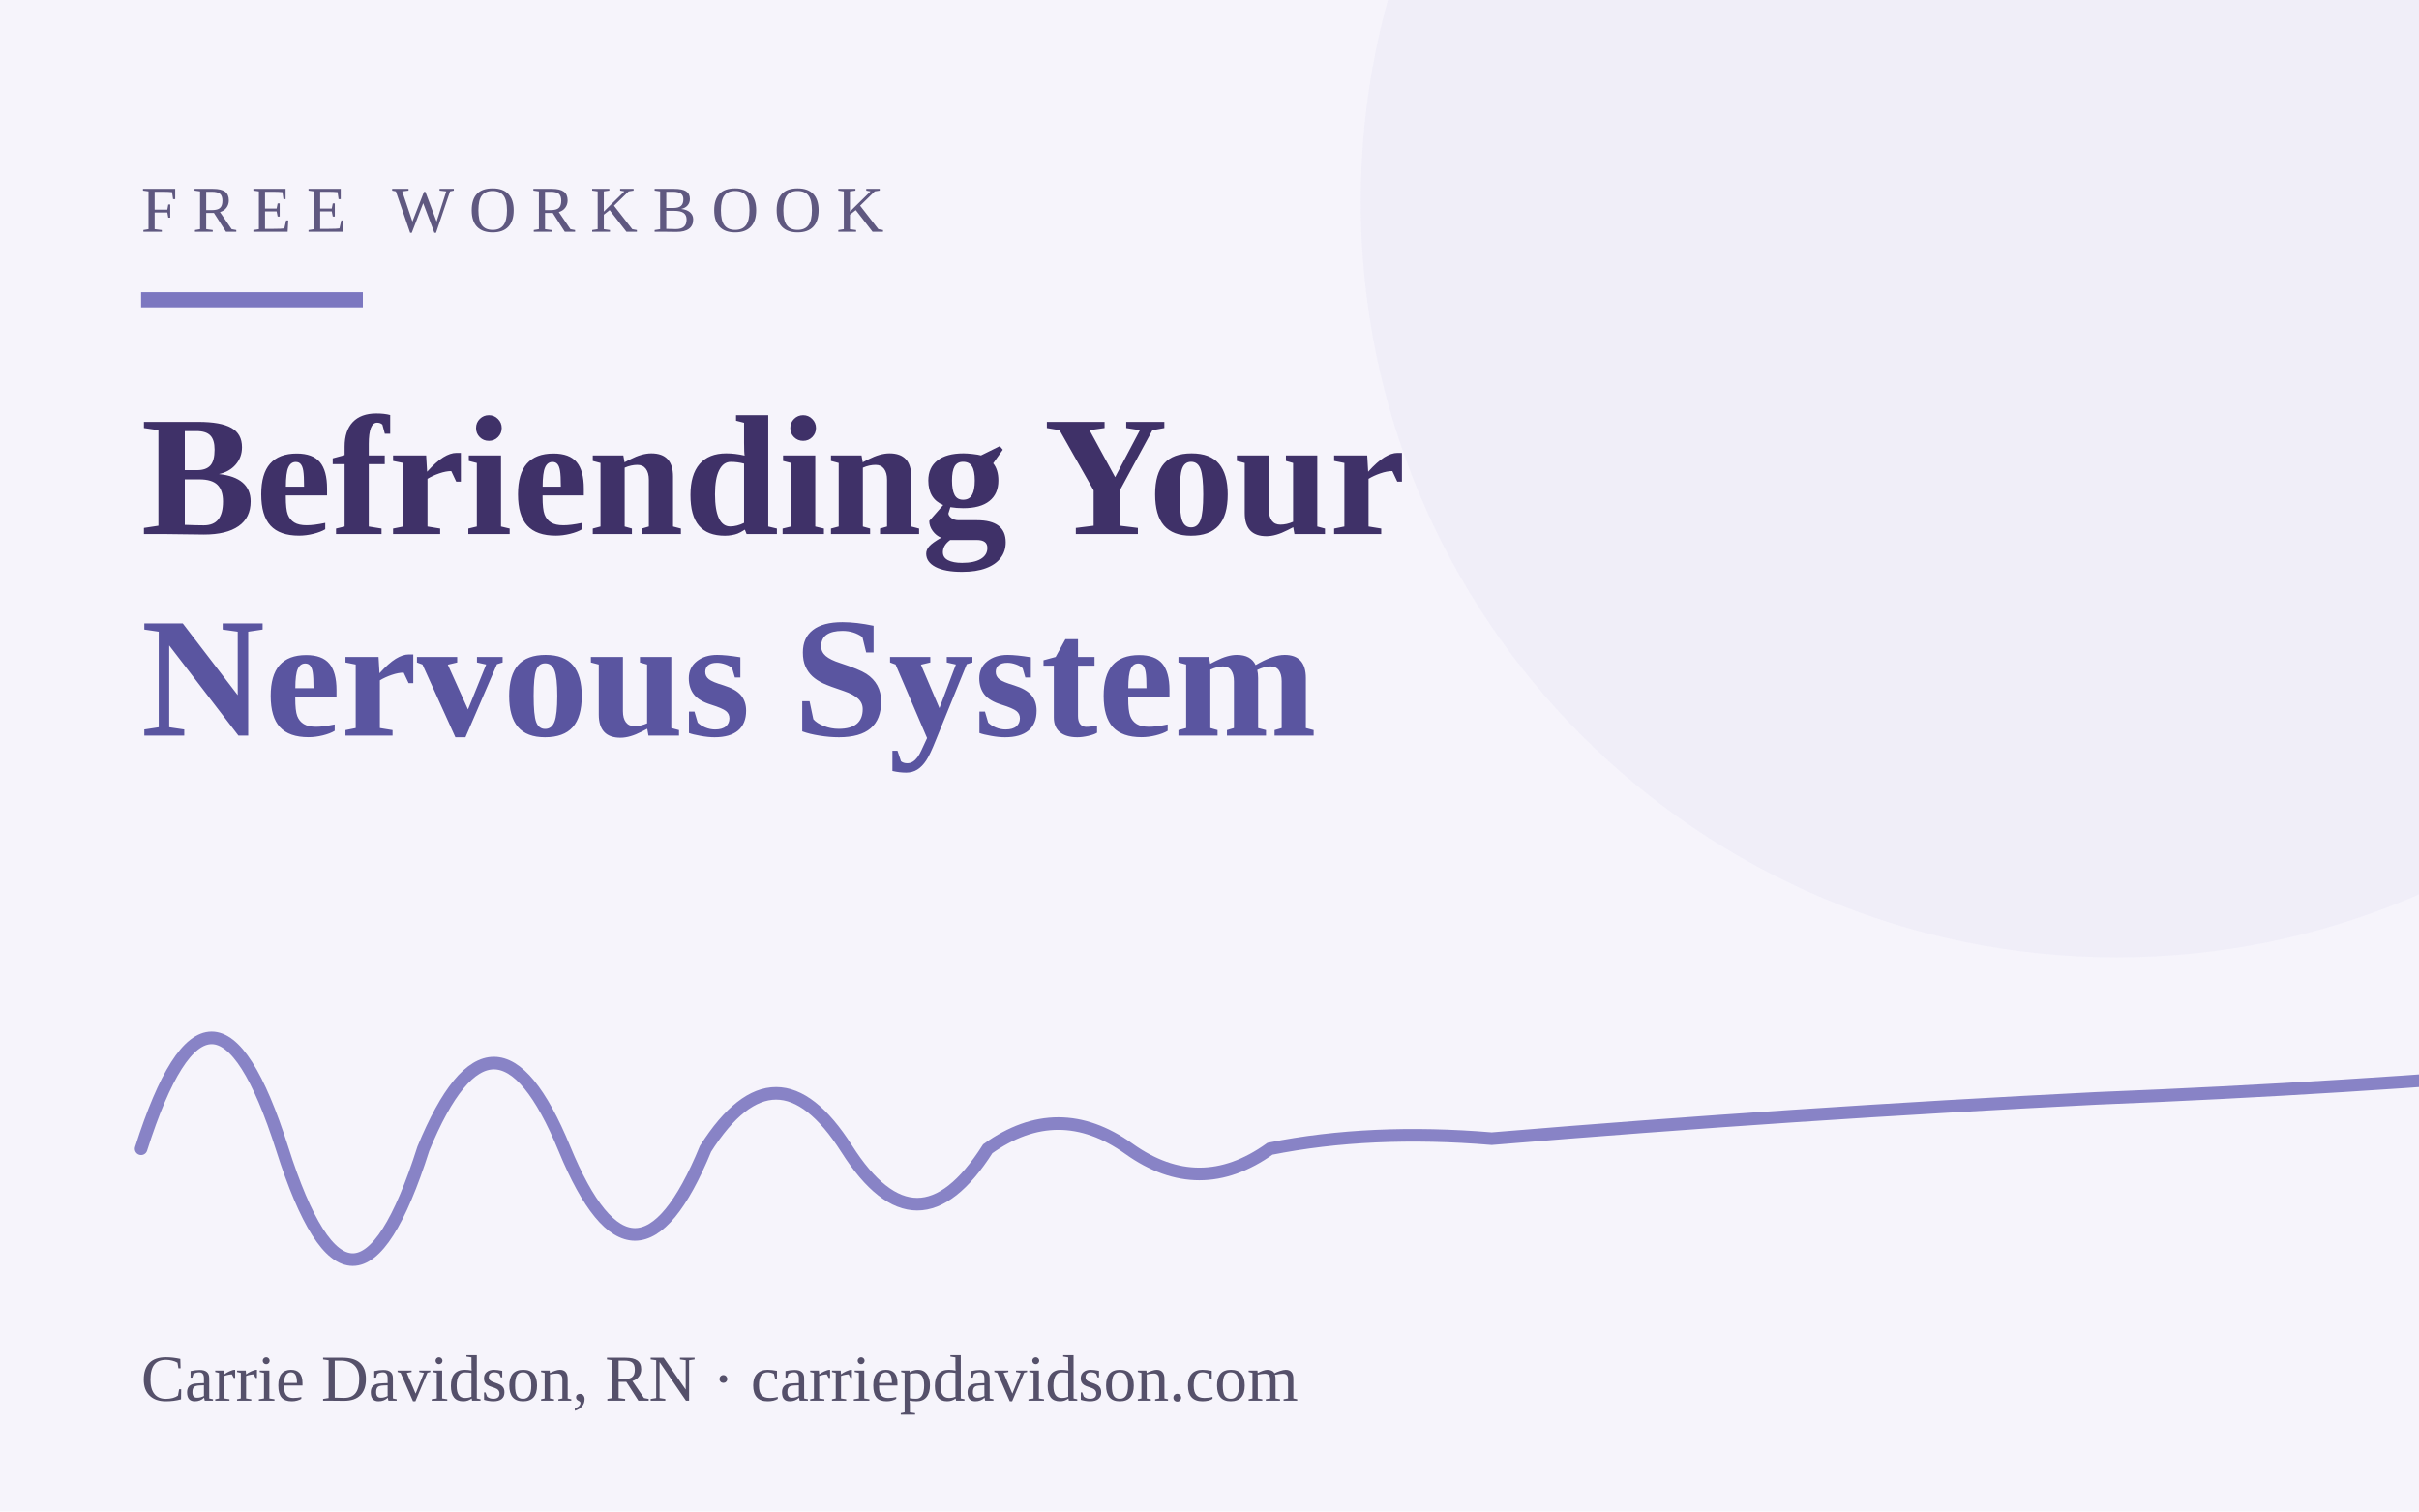
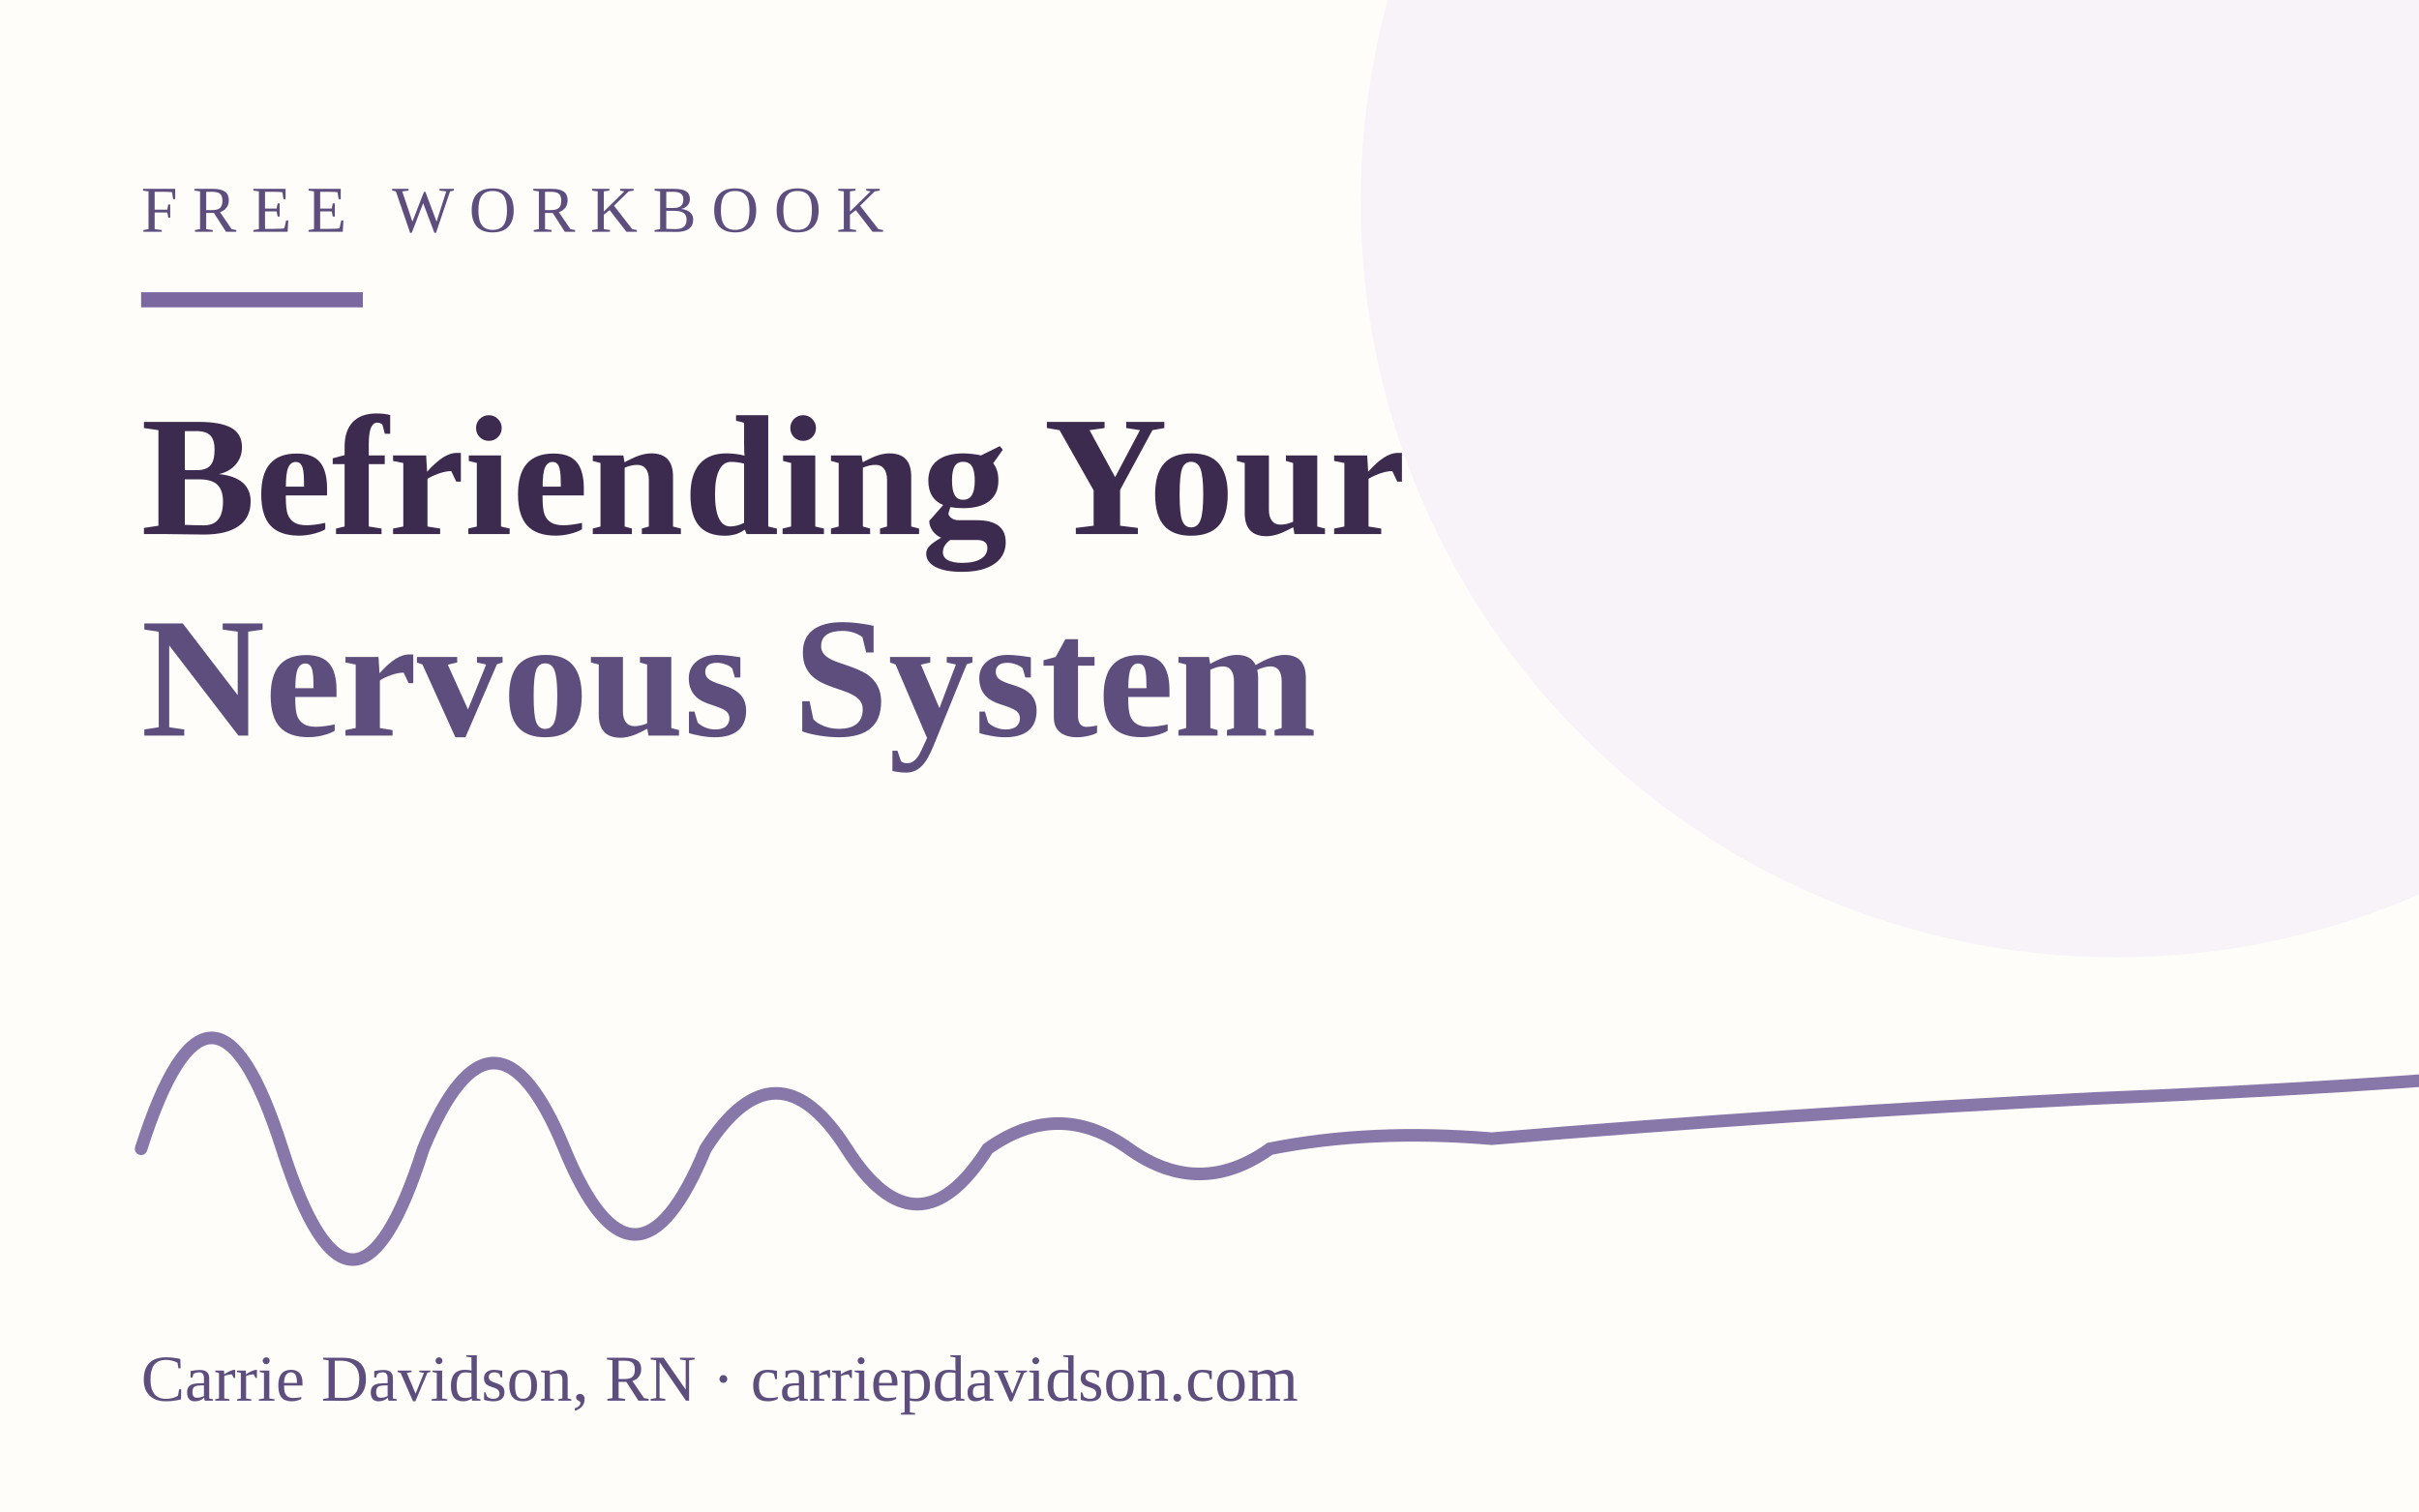
<svg xmlns="http://www.w3.org/2000/svg" width="480" height="300" viewBox="0 0 480 300" role="img" aria-label="Cover of Befriending Your Nervous System, a free workbook by Carrie Davidson">
-   <rect width="480" height="300" fill="#F6F4FB" />
-   <circle cx="420" cy="40" r="150" fill="#ECEAF7" opacity="0.6" />
-   <path d="M28 228 q14 -44 28 0 q14 44 28 0 q14 -34 28 0 q14 34 28 0 q14 -22 28 0 q14 22 28 0 q14 -10 28 0 q14 10 28 0 q20 -4 44 -2 q60 -5 120 -8 q50 -2 96 -6" fill="none" stroke="#7C77C0" stroke-width="2.5" stroke-linecap="round" opacity="0.9" />
-   <rect x="28" y="58" width="44" height="3" fill="#7C77C0" />
-   <text x="28" y="46" font-family="Georgia, 'Times New Roman', serif" font-size="13" letter-spacing="3" fill="#5F5880">FREE WORKBOOK</text>
-   <text x="28" y="106" font-family="Georgia, 'Times New Roman', serif" font-size="34" font-weight="bold" fill="#3F3168">Befriending Your</text>
-   <text x="28" y="146" font-family="Georgia, 'Times New Roman', serif" font-size="34" font-weight="bold" fill="#5A55A0">Nervous System</text>
-   <text x="28" y="278" font-family="Georgia, 'Times New Roman', serif" font-size="13" fill="#55506A">Carrie Davidson, RN · carriepdavidson.com</text>
+   <rect width="480" height="300" fill="#FFFDFA" />
+   <circle cx="420" cy="40" r="150" fill="#F2ECF7" opacity="0.6" />
+   <path d="M28 228 q14 -44 28 0 q14 44 28 0 q14 -34 28 0 q14 34 28 0 q14 -22 28 0 q14 22 28 0 q14 -10 28 0 q14 10 28 0 q20 -4 44 -2 q60 -5 120 -8 q50 -2 96 -6" fill="none" stroke="#7B68A0" stroke-width="2.5" stroke-linecap="round" opacity="0.9" />
+   <rect x="28" y="58" width="44" height="3" fill="#7B68A0" />
+   <text x="28" y="46" font-family="Georgia, 'Times New Roman', serif" font-size="13" letter-spacing="3" fill="#5D4E7E">FREE WORKBOOK</text>
+   <text x="28" y="106" font-family="Georgia, 'Times New Roman', serif" font-size="34" font-weight="bold" fill="#3D2B4F">Befriending Your</text>
+   <text x="28" y="146" font-family="Georgia, 'Times New Roman', serif" font-size="34" font-weight="bold" fill="#5D4E7E">Nervous System</text>
+   <text x="28" y="278" font-family="Georgia, 'Times New Roman', serif" font-size="13" fill="#5D4E7E">Carrie Davidson, RN · carriepdavidson.com</text>
</svg>
